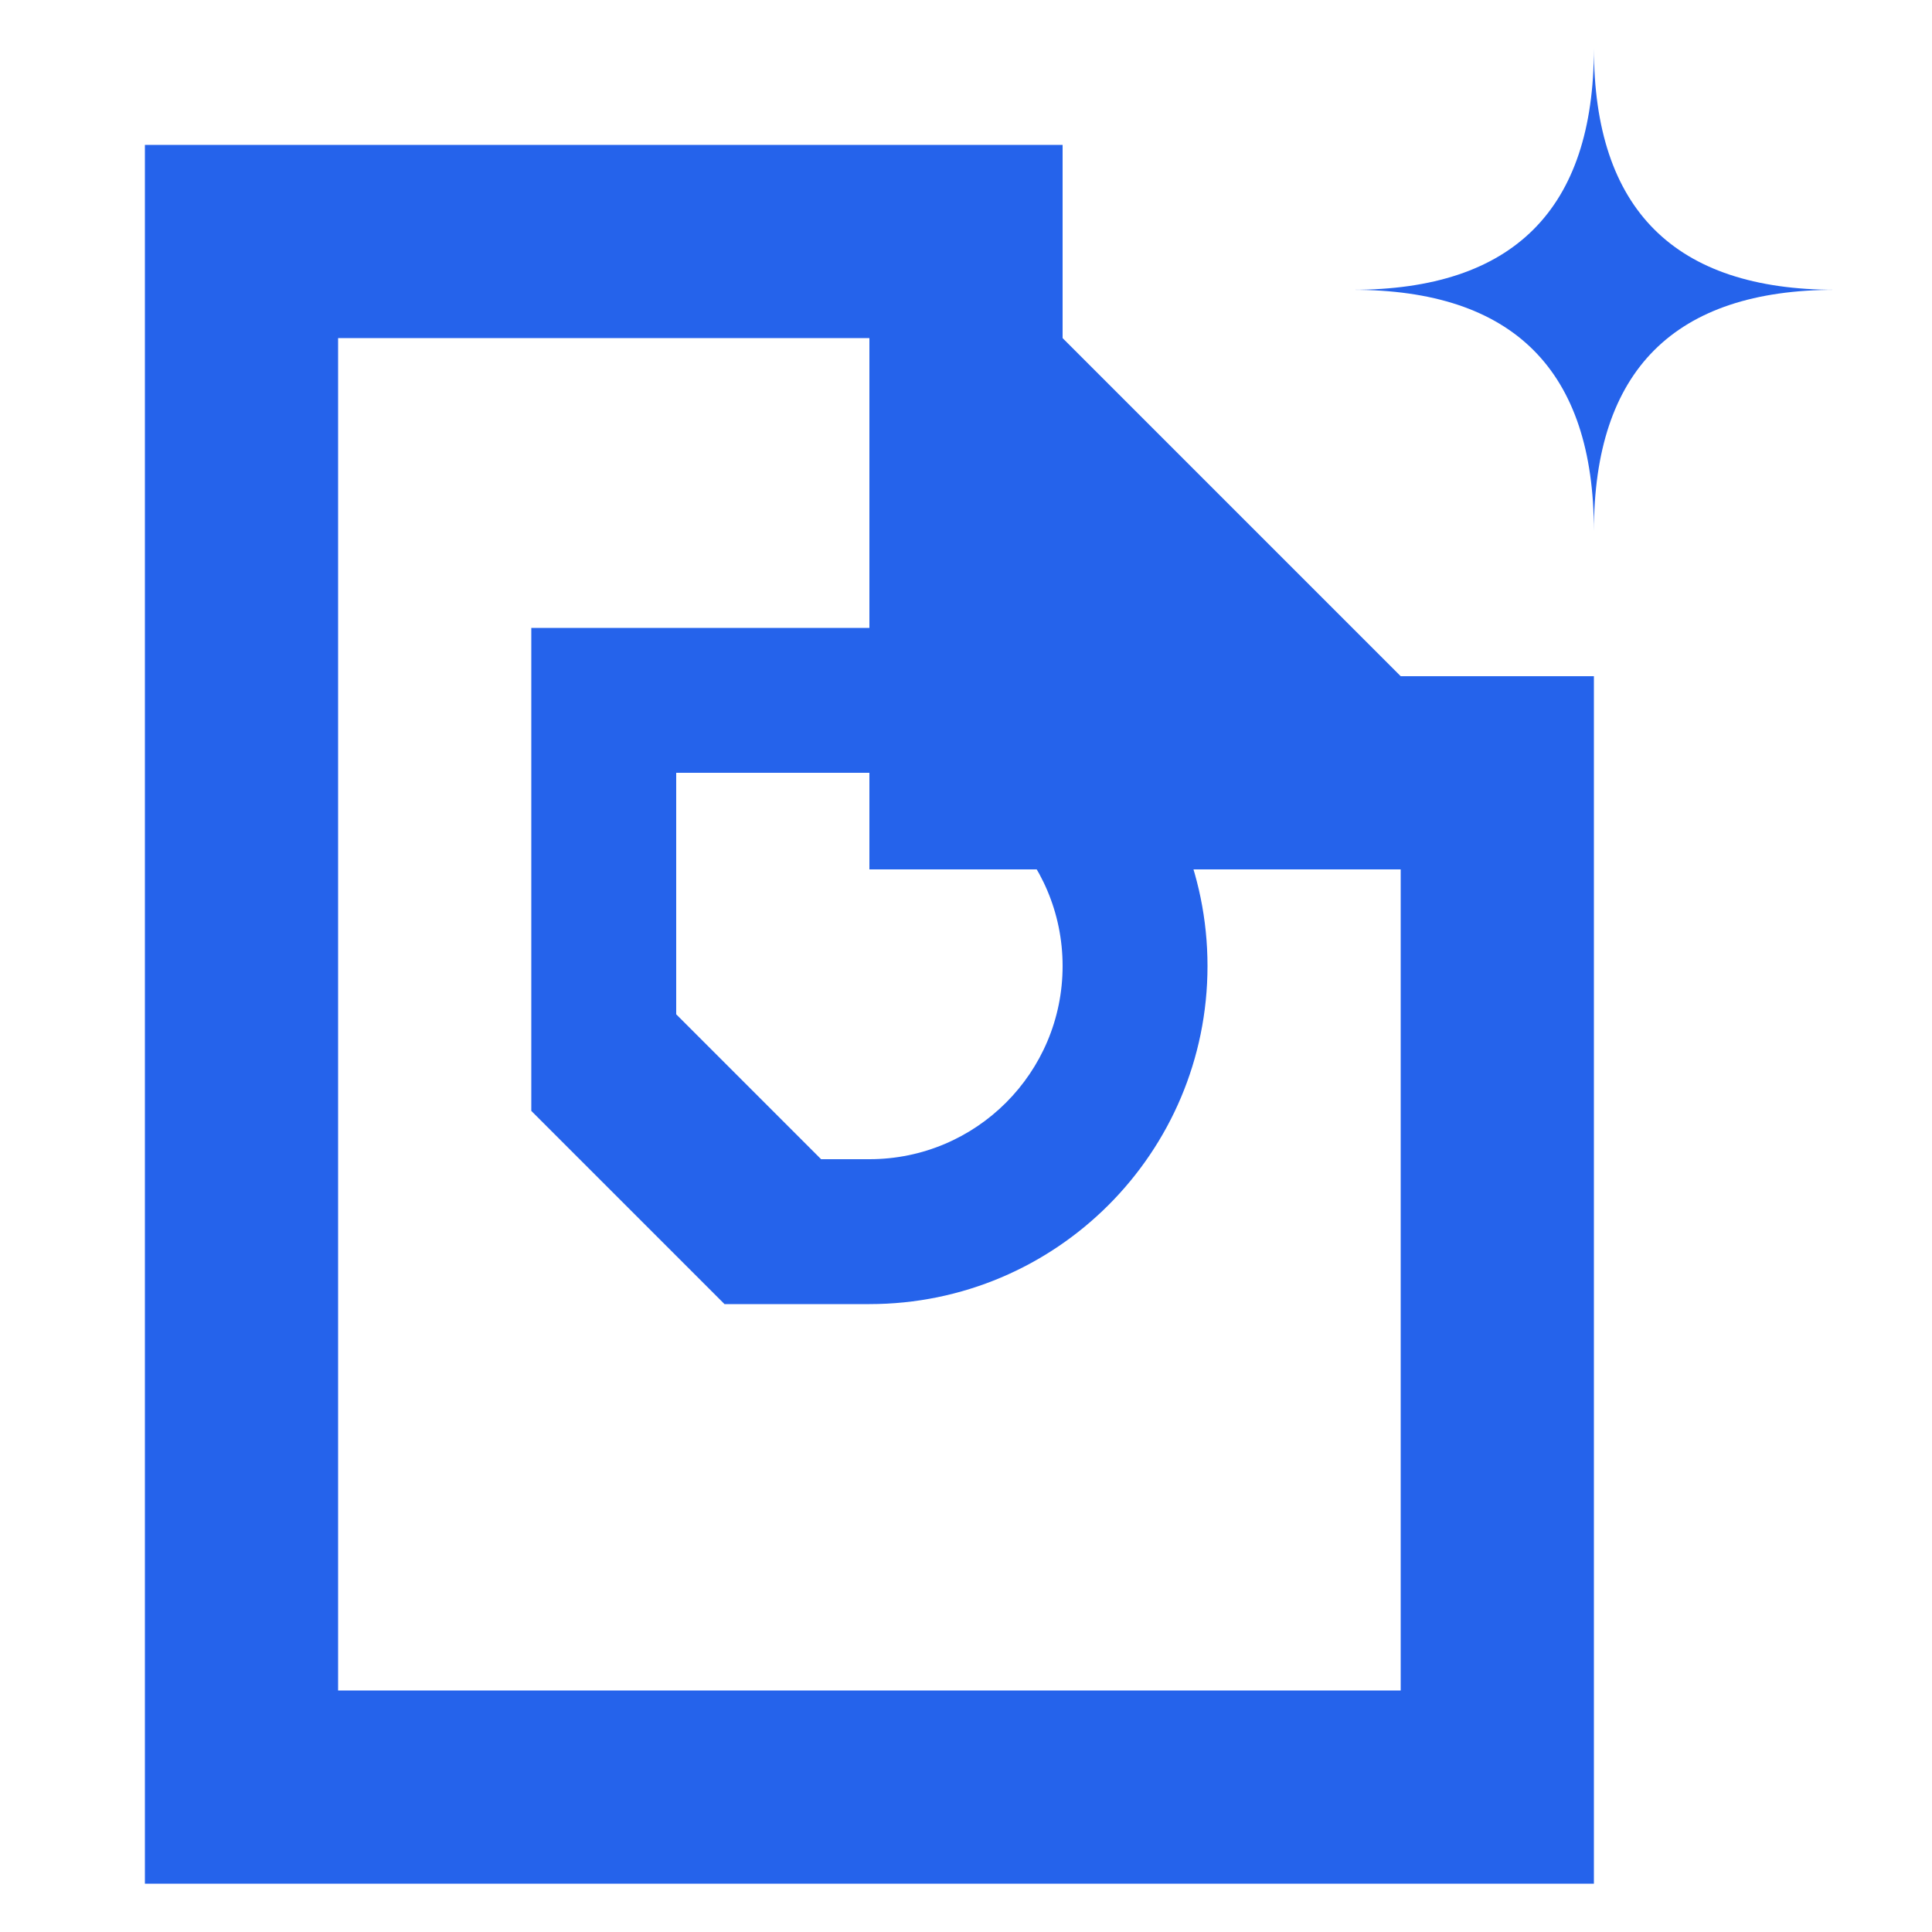
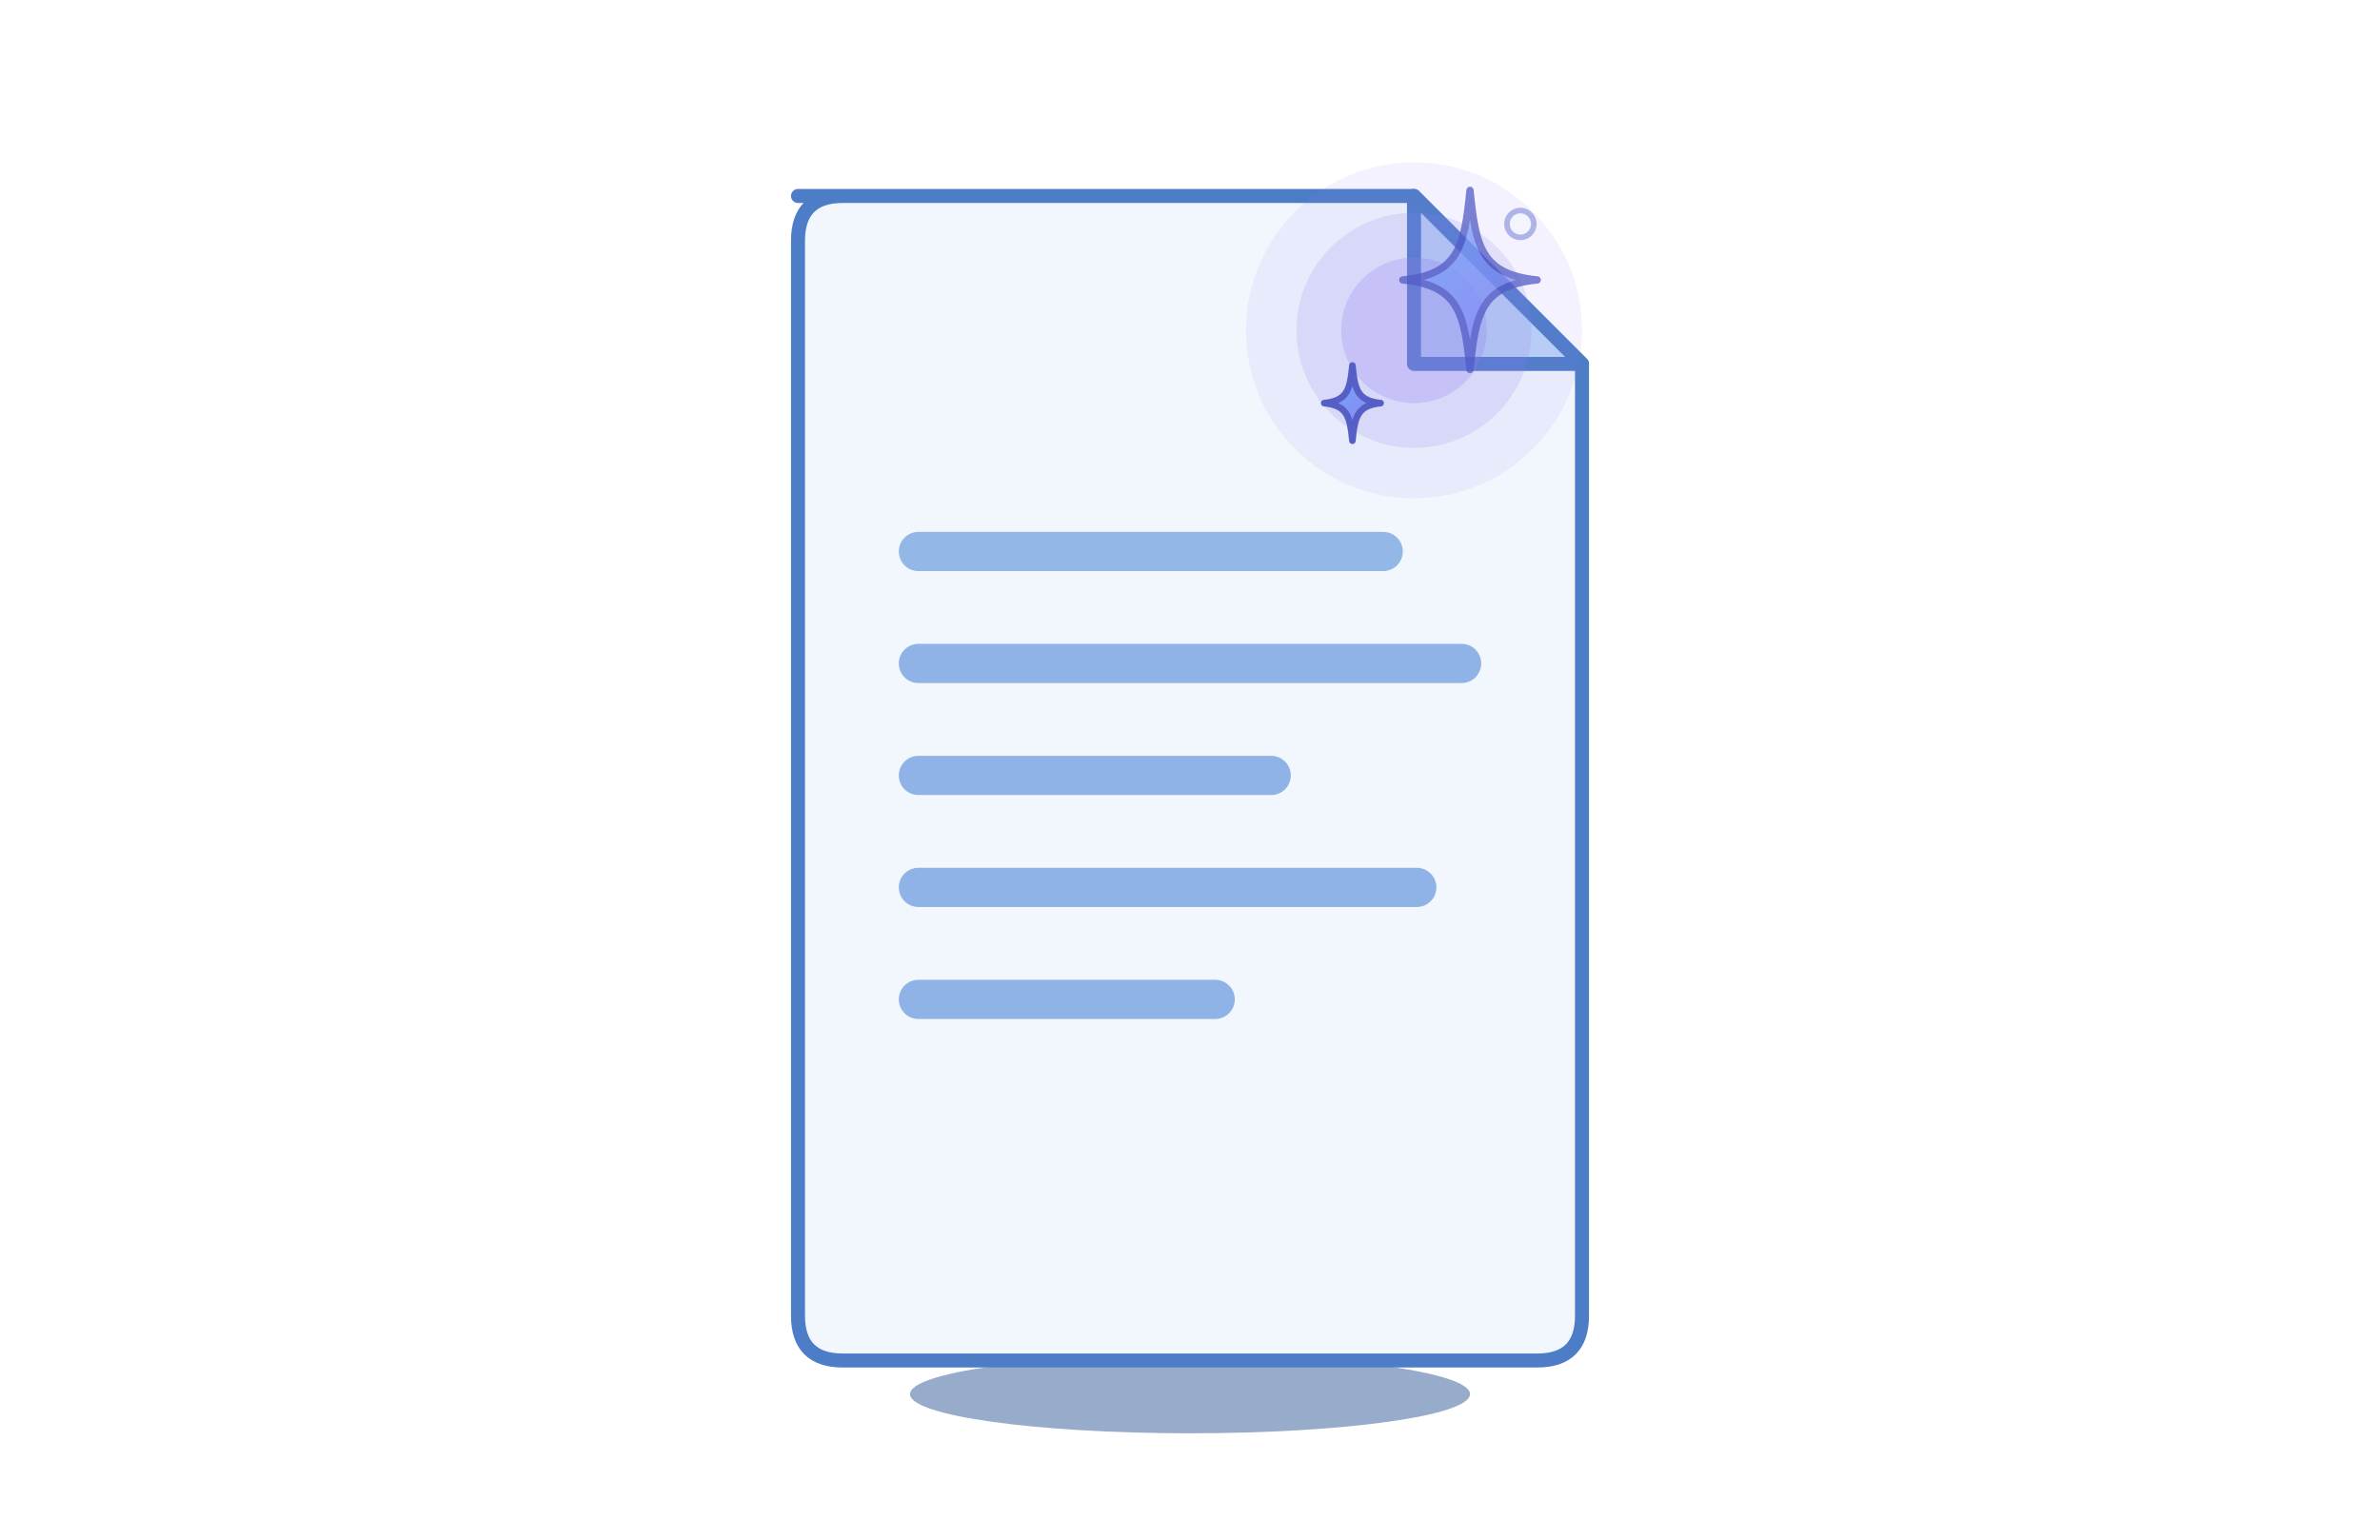
- <svg xmlns="http://www.w3.org/2000/svg" width="512" height="512" viewBox="3 1.5 19 20" fill="none">
-   <path d="M19 2 Q19 4.5 21.5 4.5 Q19 4.5 19 7 Q19 4.5 16.5 4.5 Q19 4.5 19 2 Z" fill="#2563EB" />
-   <path d="M5 4 H12.5 V9.5 H18 V20 H5 V4 Z" fill="none" stroke="#2563EB" stroke-width="2" />
-   <path d="M12.5 4 L18 9.5 H12.5 V4 Z" fill="#2563EB" />
-   <path fill-rule="evenodd" clip-rule="evenodd" d="M8 8H11.5C13.433 8 15 9.567 15 11.5C15 13.433 13.433 15 11.5 15H10L8 13V8ZM9.5 9.5V12L11 13.5H11.5C12.605 13.5 13.5 12.605 13.5 11.5C13.5 10.395 12.605 9.5 11.5 9.5H9.5Z" fill="#2563EB" />
+ <svg xmlns="http://www.w3.org/2000/svg" width="100%" viewBox="0 0 680 440" role="img" style="">
+   <defs>
+     <linearGradient id="docSparkleGrad" x1="0" y1="0" x2="1" y2="1">
+       <stop offset="0%" stop-color="#6fabfb" />
+       <stop offset="100%" stop-color="#8b7cf0" />
+     </linearGradient>
+   </defs>
+   <g transform="translate(180,24) scale(1.6)" style="fill:rgb(0, 0, 0);stroke:none;color:rgb(11, 11, 11);stroke-width:1px;stroke-linecap:butt;stroke-linejoin:miter;opacity:1;font-family:&quot;Anthropic Sans&quot;, -apple-system, &quot;system-ui&quot;, &quot;Segoe UI&quot;, sans-serif;font-size:16px;font-weight:400;text-anchor:start;dominant-baseline:auto">
+     <ellipse cx="100" cy="234" rx="50" ry="7" fill="#375f99" opacity="0.16" style="fill:rgb(55, 95, 153);stroke:none;color:rgb(11, 11, 11);stroke-width:1px;stroke-linecap:butt;stroke-linejoin:miter;opacity:0.521;font-family:&quot;Anthropic Sans&quot;, -apple-system, &quot;system-ui&quot;, &quot;Segoe UI&quot;, sans-serif;font-size:16px;font-weight:400;text-anchor:start;dominant-baseline:auto" />
+     <g style="fill:rgb(0, 0, 0);stroke:none;color:rgb(11, 11, 11);stroke-width:1px;stroke-linecap:butt;stroke-linejoin:miter;opacity:1;font-family:&quot;Anthropic Sans&quot;, -apple-system, &quot;system-ui&quot;, &quot;Segoe UI&quot;, sans-serif;font-size:16px;font-weight:400;text-anchor:start;dominant-baseline:auto">
+       <path d="M30,20 H140 L170,50 V220 Q170,228 162,228 H38 Q30,228 30,220 V28 Q30,20 38,20 Z" fill="#f2f7fd" stroke="#4d7dc7" stroke-width="2.5" stroke-linejoin="round" style="fill:rgb(242, 247, 253);stroke:rgb(77, 125, 199);color:rgb(11, 11, 11);stroke-width:2.5px;stroke-linecap:butt;stroke-linejoin:round;opacity:1;font-family:&quot;Anthropic Sans&quot;, -apple-system, &quot;system-ui&quot;, &quot;Segoe UI&quot;, sans-serif;font-size:16px;font-weight:400;text-anchor:start;dominant-baseline:auto" />
+       <path d="M140,20 L140,50 L170,50 Z" fill="#bcd6f5" stroke="#4d7dc7" stroke-width="2.5" stroke-linejoin="round" style="fill:rgb(188, 214, 245);stroke:rgb(77, 125, 199);color:rgb(11, 11, 11);stroke-width:2.5px;stroke-linecap:butt;stroke-linejoin:round;opacity:1;font-family:&quot;Anthropic Sans&quot;, -apple-system, &quot;system-ui&quot;, &quot;Segoe UI&quot;, sans-serif;font-size:16px;font-weight:400;text-anchor:start;dominant-baseline:auto" />
+       <rect x="48" y="80" width="90" height="7" rx="3.5" fill="#8fb3e6" style="fill:rgb(143, 179, 230);stroke:none;color:rgb(11, 11, 11);stroke-width:1px;stroke-linecap:butt;stroke-linejoin:miter;opacity:0.95;font-family:&quot;Anthropic Sans&quot;, -apple-system, &quot;system-ui&quot;, &quot;Segoe UI&quot;, sans-serif;font-size:16px;font-weight:400;text-anchor:start;dominant-baseline:auto" />
+       <rect x="48" y="100" width="104" height="7" rx="3.5" fill="#8fb3e6" style="fill:rgb(143, 179, 230);stroke:none;color:rgb(11, 11, 11);stroke-width:1px;stroke-linecap:butt;stroke-linejoin:miter;opacity:1;font-family:&quot;Anthropic Sans&quot;, -apple-system, &quot;system-ui&quot;, &quot;Segoe UI&quot;, sans-serif;font-size:16px;font-weight:400;text-anchor:start;dominant-baseline:auto" />
+       <rect x="48" y="120" width="70" height="7" rx="3.5" fill="#8fb3e6" style="fill:rgb(143, 179, 230);stroke:none;color:rgb(11, 11, 11);stroke-width:1px;stroke-linecap:butt;stroke-linejoin:miter;opacity:1;font-family:&quot;Anthropic Sans&quot;, -apple-system, &quot;system-ui&quot;, &quot;Segoe UI&quot;, sans-serif;font-size:16px;font-weight:400;text-anchor:start;dominant-baseline:auto" />
+       <rect x="48" y="140" width="96" height="7" rx="3.5" fill="#8fb3e6" style="fill:rgb(143, 179, 230);stroke:none;color:rgb(11, 11, 11);stroke-width:1px;stroke-linecap:butt;stroke-linejoin:miter;opacity:1;font-family:&quot;Anthropic Sans&quot;, -apple-system, &quot;system-ui&quot;, &quot;Segoe UI&quot;, sans-serif;font-size:16px;font-weight:400;text-anchor:start;dominant-baseline:auto" />
+       <rect x="48" y="160" width="60" height="7" rx="3.5" fill="#8fb3e6" style="fill:rgb(143, 179, 230);stroke:none;color:rgb(11, 11, 11);stroke-width:1px;stroke-linecap:butt;stroke-linejoin:miter;opacity:1;font-family:&quot;Anthropic Sans&quot;, -apple-system, &quot;system-ui&quot;, &quot;Segoe UI&quot;, sans-serif;font-size:16px;font-weight:400;text-anchor:start;dominant-baseline:auto" />
+       <g transform="translate(140,44)" style="fill:rgb(0, 0, 0);stroke:none;color:rgb(11, 11, 11);stroke-width:1px;stroke-linecap:butt;stroke-linejoin:miter;opacity:1;font-family:&quot;Anthropic Sans&quot;, -apple-system, &quot;system-ui&quot;, &quot;Segoe UI&quot;, sans-serif;font-size:16px;font-weight:400;text-anchor:start;dominant-baseline:auto">
+         <g style="fill:rgb(0, 0, 0);stroke:none;color:rgb(11, 11, 11);stroke-width:1px;stroke-linecap:butt;stroke-linejoin:miter;opacity:0.984;font-family:&quot;Anthropic Sans&quot;, -apple-system, &quot;system-ui&quot;, &quot;Segoe UI&quot;, sans-serif;font-size:16px;font-weight:400;text-anchor:start;dominant-baseline:auto">
+           <circle r="30" fill="#8b7cf0" opacity="0.10" style="fill:rgb(139, 124, 240);stroke:none;color:rgb(11, 11, 11);stroke-width:1px;stroke-linecap:butt;stroke-linejoin:miter;opacity:0.1;font-family:&quot;Anthropic Sans&quot;, -apple-system, &quot;system-ui&quot;, &quot;Segoe UI&quot;, sans-serif;font-size:16px;font-weight:400;text-anchor:start;dominant-baseline:auto" />
+           <circle r="21" fill="#8b7cf0" opacity="0.17" style="fill:rgb(139, 124, 240);stroke:none;color:rgb(11, 11, 11);stroke-width:1px;stroke-linecap:butt;stroke-linejoin:miter;opacity:0.17;font-family:&quot;Anthropic Sans&quot;, -apple-system, &quot;system-ui&quot;, &quot;Segoe UI&quot;, sans-serif;font-size:16px;font-weight:400;text-anchor:start;dominant-baseline:auto" />
+           <circle r="13" fill="#8b7cf0" opacity="0.25" style="fill:rgb(139, 124, 240);stroke:none;color:rgb(11, 11, 11);stroke-width:1px;stroke-linecap:butt;stroke-linejoin:miter;opacity:0.25;font-family:&quot;Anthropic Sans&quot;, -apple-system, &quot;system-ui&quot;, &quot;Segoe UI&quot;, sans-serif;font-size:16px;font-weight:400;text-anchor:start;dominant-baseline:auto" />
+         </g>
+       </g>
+       <g transform="translate(129,57) scale(0.42)" style="fill:rgb(0, 0, 0);stroke:none;color:rgb(11, 11, 11);stroke-width:1px;stroke-linecap:butt;stroke-linejoin:miter;opacity:1;font-family:&quot;Anthropic Sans&quot;, -apple-system, &quot;system-ui&quot;, &quot;Segoe UI&quot;, sans-serif;font-size:16px;font-weight:400;text-anchor:start;dominant-baseline:auto">
+         <g style="fill:rgb(0, 0, 0);stroke:none;color:rgb(11, 11, 11);stroke-width:1px;stroke-linecap:butt;stroke-linejoin:miter;opacity:0.967;font-family:&quot;Anthropic Sans&quot;, -apple-system, &quot;system-ui&quot;, &quot;Segoe UI&quot;, sans-serif;font-size:16px;font-weight:400;text-anchor:start;dominant-baseline:auto">
+           <path d="M0,-16 C1,-6 2,-1 12,0 C2,1 1,6 0,16 C-1,6 -2,1 -12,0 C-2,-1 -1,-6 0,-16 Z" fill="url(#docSparkleGrad)" stroke="#525bc4" stroke-width="2.8" stroke-linejoin="round" style="stroke:rgb(82, 91, 196);color:rgb(11, 11, 11);stroke-width:2.8px;stroke-linecap:butt;stroke-linejoin:round;opacity:1;font-family:&quot;Anthropic Sans&quot;, -apple-system, &quot;system-ui&quot;, &quot;Segoe UI&quot;, sans-serif;font-size:16px;font-weight:400;text-anchor:start;dominant-baseline:auto" />
+         </g>
+       </g>
+       <g transform="translate(150,35)" style="fill:rgb(0, 0, 0);stroke:none;color:rgb(11, 11, 11);stroke-width:1px;stroke-linecap:butt;stroke-linejoin:miter;opacity:1;font-family:&quot;Anthropic Sans&quot;, -apple-system, &quot;system-ui&quot;, &quot;Segoe UI&quot;, sans-serif;font-size:16px;font-weight:400;text-anchor:start;dominant-baseline:auto">
+         <g style="fill:rgb(0, 0, 0);stroke:none;color:rgb(11, 11, 11);stroke-width:1px;stroke-linecap:butt;stroke-linejoin:miter;opacity:0.75;font-family:&quot;Anthropic Sans&quot;, -apple-system, &quot;system-ui&quot;, &quot;Segoe UI&quot;, sans-serif;font-size:16px;font-weight:400;text-anchor:start;dominant-baseline:auto">
+           <path d="M0,-16 C1,-6 2,-1 12,0 C2,1 1,6 0,16 C-1,6 -2,1 -12,0 C-2,-1 -1,-6 0,-16 Z" fill="url(#docSparkleGrad)" stroke="#525bc4" stroke-width="1.3" stroke-linejoin="round" style="stroke:rgb(82, 91, 196);color:rgb(11, 11, 11);stroke-width:1.3px;stroke-linecap:butt;stroke-linejoin:round;opacity:1;font-family:&quot;Anthropic Sans&quot;, -apple-system, &quot;system-ui&quot;, &quot;Segoe UI&quot;, sans-serif;font-size:16px;font-weight:400;text-anchor:start;dominant-baseline:auto" />
+         </g>
+       </g>
+       <circle cx="159" cy="25" r="2.4" fill="#f5f8ff" stroke="#4a5bc9" stroke-width="1" style="fill:rgb(245, 248, 255);stroke:rgb(74, 91, 201);color:rgb(11, 11, 11);stroke-width:1px;stroke-linecap:butt;stroke-linejoin:miter;opacity:0.409;font-family:&quot;Anthropic Sans&quot;, -apple-system, &quot;system-ui&quot;, &quot;Segoe UI&quot;, sans-serif;font-size:16px;font-weight:400;text-anchor:start;dominant-baseline:auto" />
+     </g>
+   </g>
</svg>
